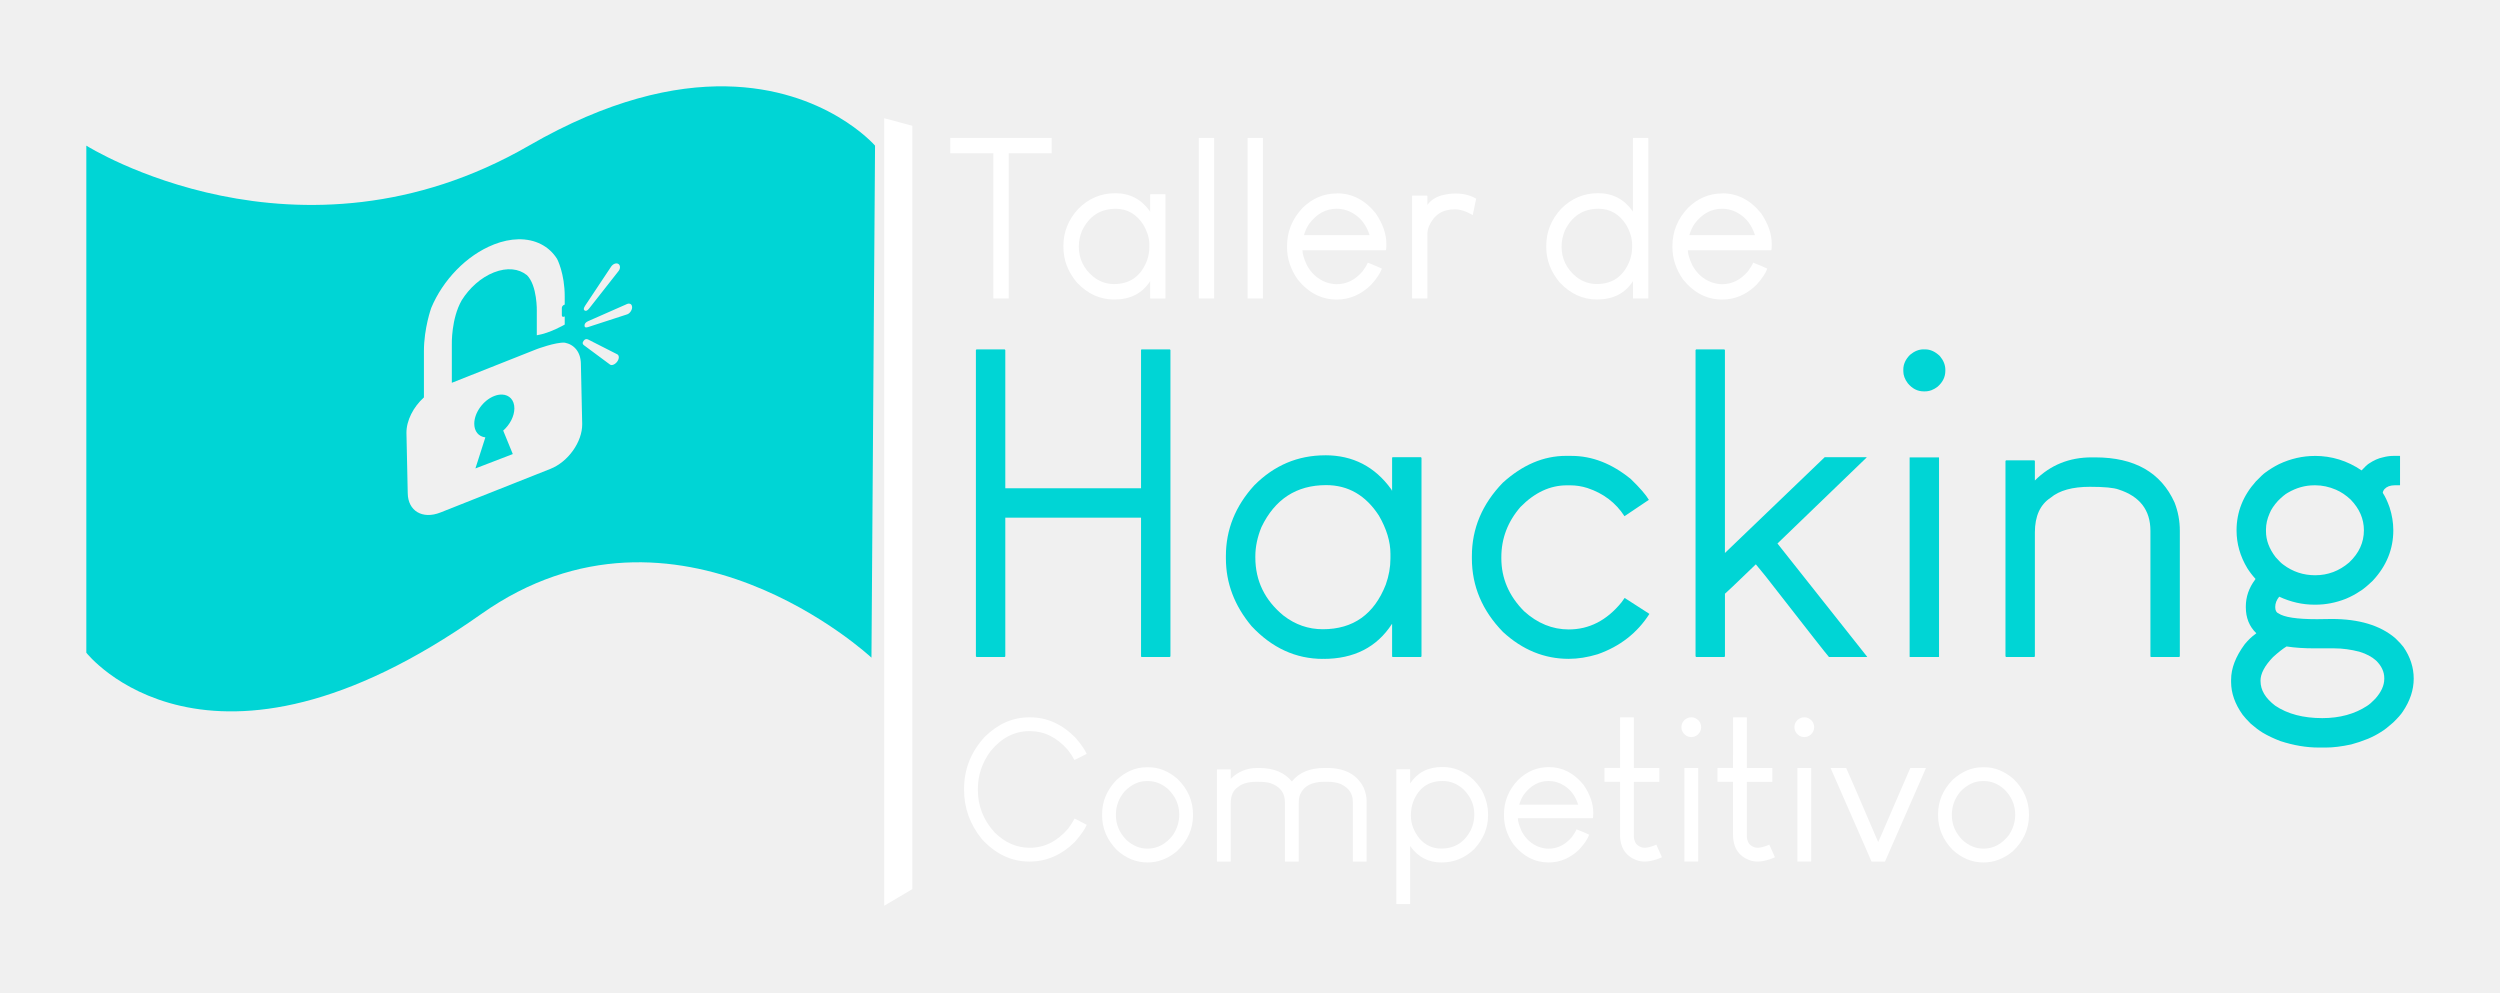
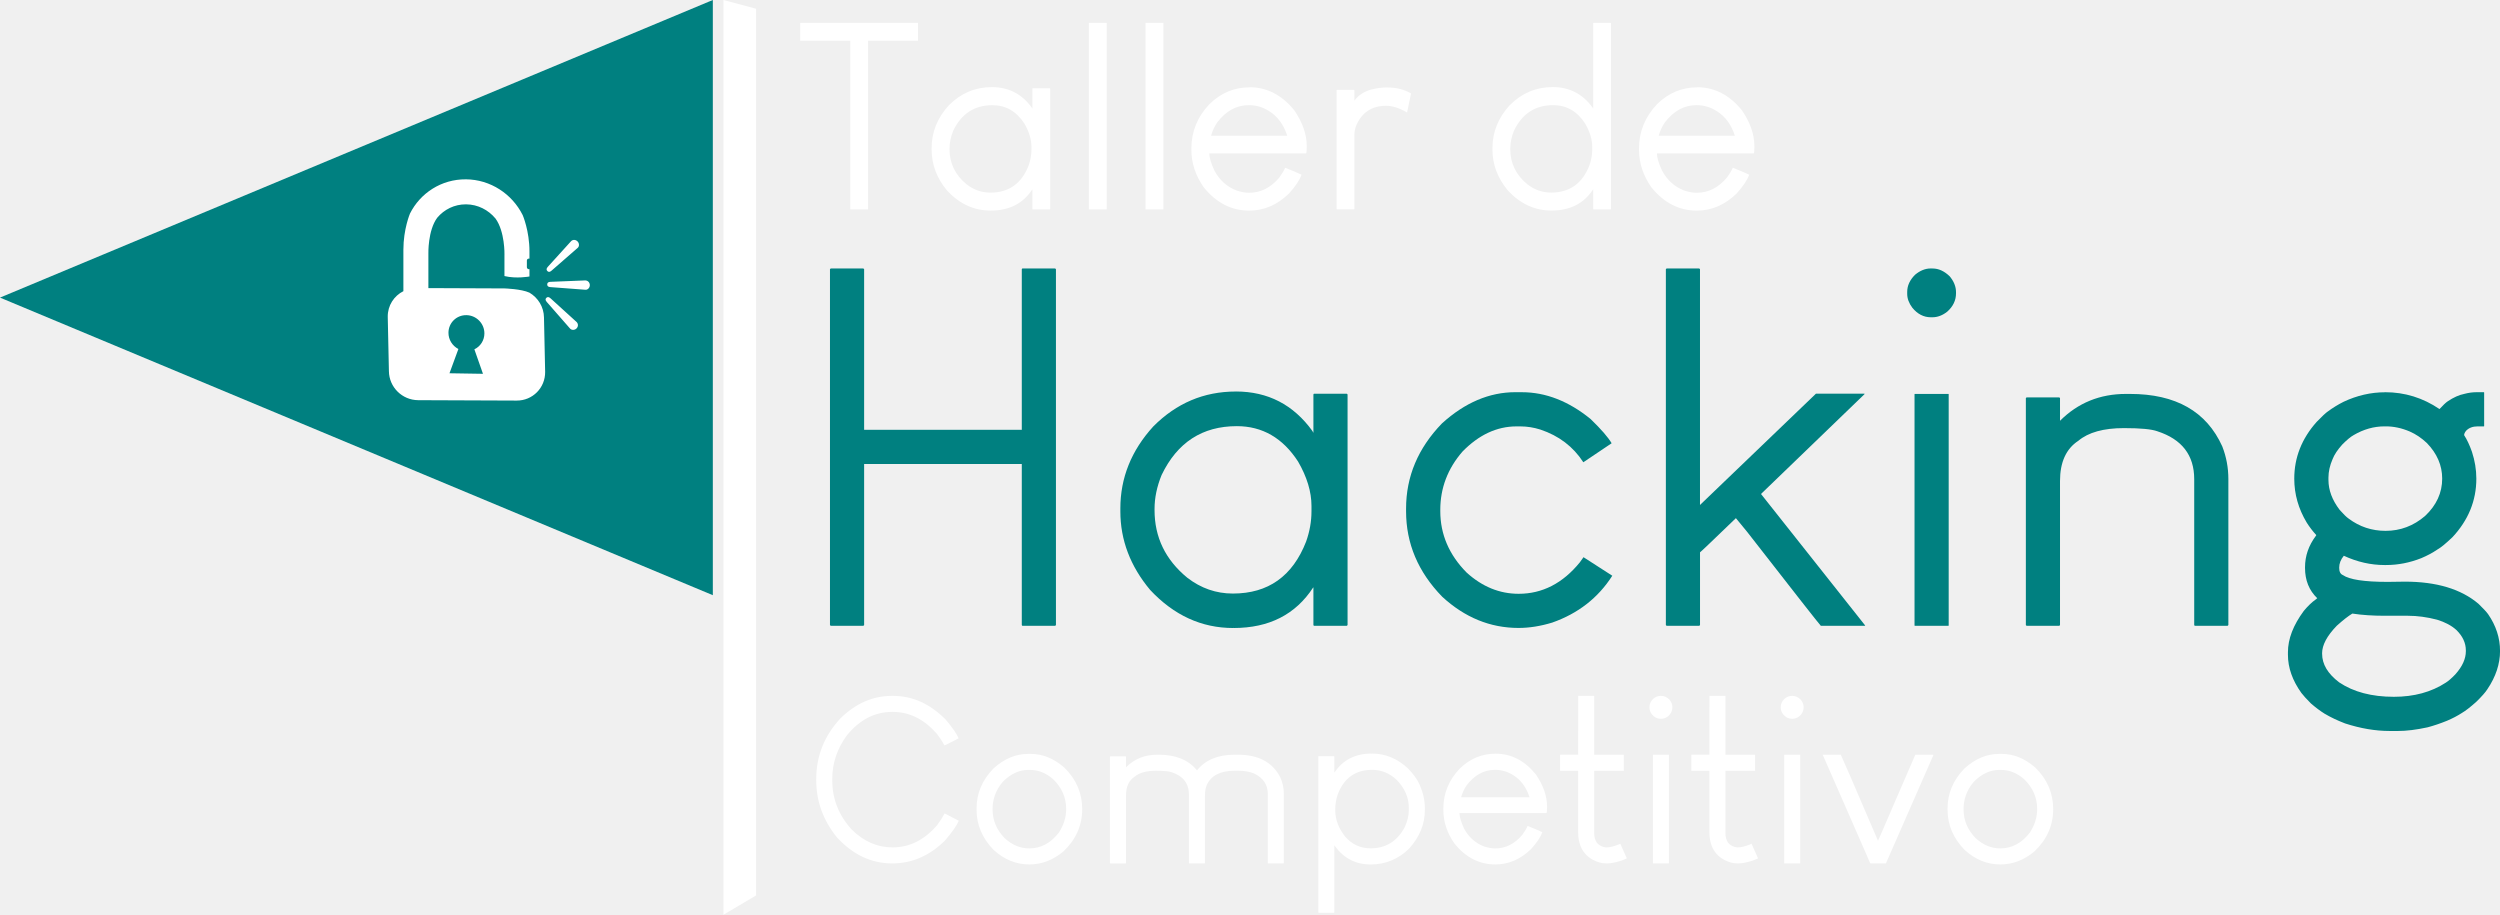
- <svg xmlns="http://www.w3.org/2000/svg" width="144.806mm" height="57.464mm" viewBox="0 0 144.806 57.464" version="1.1" id="svg3537">
-   <defs id="defs3531" />
-   <g id="layer1" transform="translate(-33.43016,-119.4346)">
-     <path style="fill:#ffffff;stroke:none;stroke-width:0.265px;stroke-linecap:butt;stroke-linejoin:miter;stroke-opacity:1" d="m 84.644,171.899 v -45.616 l 1.629,0.436 v 44.215 z" id="path835" />
-     <path id="path837" style="fill:#00d5d5;fill-opacity:1;stroke:none;stroke-width:1px;stroke-linecap:butt;stroke-linejoin:miter;stroke-opacity:1" d="M 158.975 18.906 C 147.581 18.7 133.193 21.84 115.799 31.883 C 65.198 61.097 18.898 31.883 18.898 31.883 L 18.898 142.891 C 18.898 142.891 45.347 176.794 105.332 134.438 C 148.148 104.205 190.779 143.971 190.779 143.971 L 191.564 31.883 C 191.564 31.883 180.726 19.299 158.975 18.906 z M 113.459 52.383 C 117.154 52.311 120.195 53.874 121.959 56.682 C 121.961 56.685 121.97 56.69 121.973 56.693 C 121.973 56.694 121.968 56.695 121.967 56.695 C 121.987 56.733 123.629 59.878 123.629 64.904 L 123.629 66.682 L 123.477 66.74 C 123.211 66.842 122.998 67.139 122.998 67.404 L 122.998 69.035 C 122.998 69.3 123.211 69.432 123.477 69.33 L 123.629 69.271 L 123.629 71.051 C 123.618 71.057 120.453 72.925 117.529 73.395 C 117.525 73.398 117.521 73.404 117.516 73.406 L 117.516 68.186 C 117.518 68.184 117.518 68.184 117.52 68.184 C 117.522 68.167 117.512 68.159 117.52 68.137 C 117.52 68.137 117.659 62.477 115.322 60.199 C 115.322 60.199 115.333 60.19 115.334 60.188 C 115.325 60.191 115.312 60.199 115.303 60.203 C 113.58 58.822 111.024 58.495 108.131 59.631 L 108.129 59.631 C 105.272 60.756 102.768 63.045 101.084 65.725 C 98.747 69.801 98.916 75.402 98.916 75.402 L 98.916 83.801 L 117.516 76.426 L 117.518 76.426 C 117.521 76.424 121.627 74.888 123.629 75.012 C 125.712 75.414 127.139 77.077 127.168 79.656 L 127.455 92.826 C 127.502 96.719 124.393 101.11 120.482 102.652 L 96.414 112.197 C 92.504 113.748 89.313 111.869 89.262 107.979 L 88.98 94.807 C 88.947 92.053 90.512 89.069 92.805 87 L 92.805 76.873 C 92.805 71.817 94.412 67.391 94.412 67.391 C 96.914 61.391 102.084 55.892 108.076 53.541 L 108.076 53.537 L 108.076 53.533 L 108.074 53.533 L 108.074 53.531 C 109.965 52.787 111.78 52.416 113.459 52.383 z M 134.994 57.664 C 135.13 57.671 135.258 57.708 135.375 57.779 C 135.823 58.055 135.842 58.783 135.43 59.318 L 135.107 59.729 L 129.029 67.465 C 128.617 67.998 128.293 68.159 128.006 67.982 C 127.719 67.806 127.739 67.458 128.115 66.9 L 133.529 58.76 C 133.637 58.575 133.727 58.451 133.799 58.352 C 134.014 58.054 134.292 57.836 134.574 57.732 L 134.574 57.734 C 134.715 57.682 134.858 57.658 134.994 57.664 z M 137.719 66.463 C 138.111 66.478 138.383 66.769 138.383 67.264 C 138.383 67.898 137.874 68.625 137.316 68.814 L 136.887 68.953 L 128.771 71.594 C 128.214 71.783 127.961 71.677 127.961 71.271 C 127.961 70.866 128.214 70.541 128.771 70.301 L 136.887 66.723 C 137.064 66.629 137.19 66.58 137.291 66.541 L 137.291 66.543 C 137.443 66.484 137.588 66.458 137.719 66.463 z M 128.492 74.236 C 128.587 74.25 128.684 74.285 128.787 74.34 L 134.848 77.422 C 134.991 77.474 135.081 77.53 135.152 77.574 C 135.583 77.839 135.583 78.521 135.117 79.166 C 134.669 79.785 133.933 80.088 133.557 79.82 L 133.27 79.607 L 127.873 75.605 C 127.497 75.338 127.461 75.028 127.748 74.631 C 127.891 74.432 128.048 74.305 128.221 74.254 C 128.307 74.228 128.398 74.222 128.492 74.236 z M 109.938 86.377 C 109.412 86.355 108.835 86.452 108.229 86.684 C 105.803 87.612 103.831 90.327 103.826 92.754 C 103.823 94.42 104.765 95.578 106.254 95.75 L 104.076 102.553 L 112.262 99.404 L 110.158 94.264 C 111.653 92.955 112.6 91.078 112.607 89.41 C 112.616 87.587 111.513 86.443 109.938 86.377 z " transform="matrix(0.2645833,0,0,0.2645833,33.43016,119.4346)" />
-     <g id="g1002" style="fill:#ffffff" transform="matrix(2.008126,0,0,2.008126,-168.7696,57.27578)">
+ <svg xmlns="http://www.w3.org/2000/svg" width="124.668mm" height="45.616mm" viewBox="0 0 124.668 45.616" version="1.1" id="svg8">
+   <defs id="defs2">
+     <marker style="overflow:visible" id="Torso" refX="0" refY="0" orient="auto">
+       <g transform="scale(0.7)" id="g3029" style="fill:#000000;fill-opacity:1;stroke:#000000;stroke-opacity:1">
+         <path style="fill:#000000;fill-opacity:1;fill-rule:evenodd;stroke:#000000;stroke-width:1.25;stroke-opacity:1" d="m -4.779,-3.24 c 2.35,0.366 5.3,1.938 5.037,3.627 C -0.005,2.078 -2.213,2.618 -4.563,2.252 -6.913,1.886 -8.521,0.752 -8.258,-0.938 -7.995,-2.628 -7.13,-3.605 -4.779,-3.24 Z" id="path3015" />
+         <path style="fill:#000000;fill-opacity:1;fill-rule:evenodd;stroke:#000000;stroke-width:1pt;stroke-opacity:1" d="M 4.46,0.089 C -2.556,-4.378 5.225,-3.906 -0.848,-8.72" id="path3017" />
+         <path style="fill:#000000;fill-opacity:1;fill-rule:evenodd;stroke:#000000;stroke-width:1pt;stroke-opacity:1" d="M 4.93,0.058 C -1.387,1.749 1.803,5.478 -4.945,7.546" id="path3019" />
+         <rect style="fill:#000000;fill-opacity:1;fill-rule:evenodd;stroke:#000000;stroke-width:1pt;stroke-opacity:1" width="2.637" height="2.761" x="-10.392" y="-1.741" transform="matrix(0.527536,-0.849533,0.887668,0.460484,0,0)" id="rect3021" />
+         <rect style="fill:#000000;fill-opacity:1;fill-rule:evenodd;stroke:#000000;stroke-width:1pt;stroke-opacity:1" width="2.733" height="2.861" x="4.959" y="-7.963" transform="matrix(0.671205,-0.741272,0.790802,0.612072,0,0)" id="rect3023" />
+         <path style="fill:#000000;fill-opacity:1;fill-rule:evenodd;stroke:#000000;stroke-width:1pt;stroke-opacity:1" d="m 16.78,-28.685 a 0.607,0.607 0 1 0 -1.215,0 0.607,0.607 0 1 0 1.215,0 z" transform="matrix(0,-1.109517,1.109517,0,25.96648,19.71619)" id="path3025" />
+         <path style="fill:#000000;fill-opacity:1;fill-rule:evenodd;stroke:#000000;stroke-width:1pt;stroke-opacity:1" d="m 16.78,-28.685 a 0.607,0.607 0 1 0 -1.215,0 0.607,0.607 0 1 0 1.215,0 z" transform="matrix(0,-1.109517,1.109517,0,26.8245,16.99126)" id="path3027" />
+       </g>
+     </marker>
+   </defs>
+   <g id="layer1" transform="translate(-43.45946,-31.96627)">
+     <path style="fill:#ffffff;stroke:none;stroke-width:0.265px;stroke-linecap:butt;stroke-linejoin:miter;stroke-opacity:1" d="M 79.535,77.582 V 31.966 l 1.629,0.436 V 76.618 Z" id="path835" />
+     <g id="g1002" style="fill:#ffffff" transform="matrix(2.008126,0,0,2.008126,-173.8783,-37.04051)">
      <path d="m 128.103,34.932 h 2.92 l 0.003,0.003 v 0.437 l -0.003,0.003 h -1.237 v 4.185 l -0.003,0.003 h -0.437 l -0.003,-0.003 v -4.185 h -1.24 l -0.003,-0.003 v -0.437 z" style="font-style:normal;font-variant:normal;font-weight:normal;font-stretch:normal;font-size:15.522px;line-height:0.85;font-family:'Louis George Café';-inkscape-font-specification:'Louis George Café';fill:#ffffff;fill-opacity:1;stroke:none;stroke-width:0.11" id="path851" />
      <path d="m 132.861,36.527 q 0.623,0 0.993,0.513 l 0.009,0.019 h 0.003 v -0.494 l 0.006,-0.009 h 0.427 l 0.009,0.009 v 2.99 l -0.009,0.009 h -0.427 l -0.006,-0.009 v -0.487 h -0.003 q -0.342,0.525 -1.031,0.525 v -0.003 l -0.006,0.003 q -0.614,0 -1.076,-0.494 -0.386,-0.462 -0.386,-1.019 v -0.038 q 0,-0.595 0.427,-1.063 0.449,-0.452 1.069,-0.452 z m -1.053,1.522 v 0.016 q 0,0.528 0.424,0.876 0.266,0.206 0.592,0.206 0.686,0 0.949,-0.674 0.07,-0.196 0.07,-0.392 v -0.07 q 0,-0.275 -0.174,-0.576 -0.297,-0.459 -0.794,-0.459 -0.671,0 -0.974,0.633 -0.092,0.225 -0.092,0.44 z" style="font-style:normal;font-variant:normal;font-weight:normal;font-stretch:normal;font-size:15.522px;line-height:0.85;font-family:'Louis George Café';-inkscape-font-specification:'Louis George Café';fill:#ffffff;fill-opacity:1;stroke:none;stroke-width:0.11" id="path853" />
      <path d="m 135.272,34.932 h 0.437 l 0.003,0.003 v 4.625 l -0.003,0.003 h -0.437 l -0.003,-0.003 v -4.625 z" style="font-style:normal;font-variant:normal;font-weight:normal;font-stretch:normal;font-size:15.522px;line-height:0.85;font-family:'Louis George Café';-inkscape-font-specification:'Louis George Café';fill:#ffffff;fill-opacity:1;stroke:none;stroke-width:0.11" id="path855" />
      <path d="m 136.679,34.932 h 0.437 l 0.003,0.003 v 4.625 l -0.003,0.003 h -0.437 l -0.003,-0.003 v -4.625 z" style="font-style:normal;font-variant:normal;font-weight:normal;font-stretch:normal;font-size:15.522px;line-height:0.85;font-family:'Louis George Café';-inkscape-font-specification:'Louis George Café';fill:#ffffff;fill-opacity:1;stroke:none;stroke-width:0.11" id="path857" />
      <path d="m 139.255,36.53 q 0.652,0 1.117,0.576 0.307,0.452 0.307,0.883 v 0.038 q 0,0.146 -0.019,0.146 h -2.401 q 0,0.152 0.127,0.427 0.19,0.354 0.547,0.494 0.174,0.057 0.313,0.057 0.433,0 0.75,-0.376 0.111,-0.152 0.146,-0.244 h 0.006 q 0.256,0.101 0.402,0.171 -0.07,0.199 -0.31,0.465 -0.437,0.427 -0.99,0.427 -0.661,0 -1.129,-0.579 -0.307,-0.44 -0.307,-0.933 v -0.028 q 0,-0.633 0.452,-1.107 0.424,-0.414 0.99,-0.414 z m -0.952,1.205 h 1.892 q -0.133,-0.414 -0.449,-0.611 -0.231,-0.149 -0.503,-0.149 -0.462,0 -0.788,0.43 -0.101,0.149 -0.152,0.329 z" style="font-style:normal;font-variant:normal;font-weight:normal;font-stretch:normal;font-size:15.522px;line-height:0.85;font-family:'Louis George Café';-inkscape-font-specification:'Louis George Café';fill:#ffffff;fill-opacity:1;stroke:none;stroke-width:0.11" id="path859" />
      <path d="m 142.681,36.536 q 0.339,0 0.588,0.149 l -0.098,0.471 h -0.003 q -0.282,-0.165 -0.519,-0.165 -0.528,0 -0.74,0.487 -0.047,0.117 -0.047,0.24 v 1.835 l -0.009,0.009 h -0.424 l -0.009,-0.009 v -2.948 l 0.009,-0.009 h 0.424 l 0.009,0.009 v 0.256 h 0.003 q 0.139,-0.193 0.408,-0.272 0.209,-0.054 0.408,-0.054 z" style="font-style:normal;font-variant:normal;font-weight:normal;font-stretch:normal;font-size:15.522px;line-height:0.85;font-family:'Louis George Café';-inkscape-font-specification:'Louis George Café';fill:#ffffff;fill-opacity:1;stroke:none;stroke-width:0.11" id="path861" />
      <path d="m 147.799,34.932 h 0.427 l 0.009,0.009 v 4.616 l -0.009,0.006 h -0.427 l -0.006,-0.006 V 39.067 h -0.003 q -0.342,0.525 -1.031,0.525 v -0.003 l -0.006,0.003 q -0.614,0 -1.076,-0.494 -0.386,-0.462 -0.386,-1.019 v -0.038 q 0,-0.595 0.427,-1.063 0.449,-0.452 1.069,-0.452 0.623,0 0.993,0.513 l 0.009,0.019 h 0.003 v -2.116 z m -2.066,3.116 v 0.016 q 0,0.528 0.424,0.876 0.266,0.206 0.592,0.206 0.686,0 0.949,-0.674 0.07,-0.196 0.07,-0.392 v -0.07 q 0,-0.275 -0.174,-0.576 -0.297,-0.459 -0.794,-0.459 -0.671,0 -0.974,0.633 -0.092,0.225 -0.092,0.44 z" style="font-style:normal;font-variant:normal;font-weight:normal;font-stretch:normal;font-size:15.522px;line-height:0.85;font-family:'Louis George Café';-inkscape-font-specification:'Louis George Café';fill:#ffffff;fill-opacity:1;stroke:none;stroke-width:0.11" id="path863" />
      <path d="m 150.371,36.53 q 0.652,0 1.117,0.576 0.307,0.452 0.307,0.883 v 0.038 q 0,0.146 -0.019,0.146 h -2.401 q 0,0.152 0.127,0.427 0.19,0.354 0.547,0.494 0.174,0.057 0.313,0.057 0.433,0 0.75,-0.376 0.111,-0.152 0.146,-0.244 h 0.006 q 0.256,0.101 0.402,0.171 -0.07,0.199 -0.31,0.465 -0.437,0.427 -0.99,0.427 -0.661,0 -1.129,-0.579 -0.307,-0.44 -0.307,-0.933 v -0.028 q 0,-0.633 0.452,-1.107 0.424,-0.414 0.99,-0.414 z m -0.952,1.205 h 1.892 q -0.133,-0.414 -0.449,-0.611 -0.231,-0.149 -0.503,-0.149 -0.462,0 -0.788,0.43 -0.101,0.149 -0.152,0.329 z" style="font-style:normal;font-variant:normal;font-weight:normal;font-stretch:normal;font-size:15.522px;line-height:0.85;font-family:'Louis George Café';-inkscape-font-specification:'Louis George Café';fill:#ffffff;fill-opacity:1;stroke:none;stroke-width:0.11" id="path865" />
    </g>
-     <g id="g947" style="fill:#00d5d5;fill-opacity:1" transform="matrix(1.503245,0,0,1.503245,-36.78942,73.79808)">
-       <path d="m 84.339,43.821 h 1.085 l 0.024,0.024 V 49.172 h 5.23 v -5.327 l 0.016,-0.024 h 1.093 l 0.024,0.024 v 11.804 l -0.024,0.024 h -1.093 l -0.016,-0.024 v -5.343 h -5.23 v 5.343 l -0.024,0.024 h -1.085 l -0.024,-0.024 V 43.845 Z" style="font-style:normal;font-variant:normal;font-weight:normal;font-stretch:normal;font-size:16.581px;line-height:0.85;font-family:'Louis George Café';-inkscape-font-specification:'Louis George Café';fill:#00d5d5;fill-opacity:1;stroke:none;stroke-width:0.265" id="path867" />
-       <path d="m 97.778,47.901 q 1.595,0 2.542,1.312 l 0.024,0.049 h 0.008 v -1.263 l 0.016,-0.024 h 1.093 l 0.024,0.024 v 7.651 l -0.024,0.024 h -1.093 l -0.016,-0.024 v -1.247 h -0.008 q -0.874,1.344 -2.639,1.344 v -0.008 l -0.016,0.008 q -1.571,0 -2.753,-1.263 -0.988,-1.182 -0.988,-2.607 v -0.097 q 0,-1.522 1.093,-2.72 1.15,-1.158 2.736,-1.158 z m -2.696,3.894 v 0.04 q 0,1.352 1.085,2.243 0.68,0.526 1.514,0.526 1.757,0 2.429,-1.724 0.178,-0.502 0.178,-1.004 v -0.178 q 0,-0.704 -0.445,-1.473 -0.761,-1.174 -2.032,-1.174 -1.716,0 -2.494,1.619 -0.235,0.575 -0.235,1.125 z" style="font-style:normal;font-variant:normal;font-weight:normal;font-stretch:normal;font-size:16.581px;line-height:0.85;font-family:'Louis George Café';-inkscape-font-specification:'Louis George Café';fill:#00d5d5;fill-opacity:1;stroke:none;stroke-width:0.265" id="path869" />
-       <path d="m 107.056,47.925 h 0.21 q 1.19,0 2.283,0.891 0.526,0.51 0.696,0.802 l -0.939,0.631 q -0.502,-0.777 -1.425,-1.085 -0.332,-0.105 -0.664,-0.105 h -0.13 q -0.972,0 -1.789,0.834 -0.737,0.85 -0.737,1.935 v 0.04 q 0,1.158 0.874,2.04 0.777,0.704 1.724,0.704 1.182,0 2.032,-1.044 l 0.121,-0.17 0.955,0.615 q -0.704,1.101 -1.992,1.554 -0.583,0.178 -1.117,0.178 -1.409,0 -2.534,-1.036 -1.198,-1.231 -1.198,-2.834 v -0.089 q 0,-1.595 1.19,-2.826 1.142,-1.036 2.437,-1.036 z" style="font-style:normal;font-variant:normal;font-weight:normal;font-stretch:normal;font-size:16.581px;line-height:0.85;font-family:'Louis George Café';-inkscape-font-specification:'Louis George Café';fill:#00d5d5;fill-opacity:1;stroke:none;stroke-width:0.265" id="path871" />
-       <path d="m 112.067,43.821 h 1.085 l 0.024,0.024 v 7.821 l 3.846,-3.692 h 1.611 v 0.016 l -3.433,3.311 3.457,4.364 -0.008,0.008 h -1.465 q -0.081,-0.081 -2.445,-3.117 l -0.372,-0.453 q -1.174,1.133 -1.19,1.133 v 2.413 l -0.024,0.024 h -1.085 l -0.024,-0.024 V 43.845 Z" style="font-style:normal;font-variant:normal;font-weight:normal;font-stretch:normal;font-size:16.581px;line-height:0.85;font-family:'Louis George Café';-inkscape-font-specification:'Louis George Café';fill:#00d5d5;fill-opacity:1;stroke:none;stroke-width:0.265" id="path873" />
-       <path d="m 120.301,47.982 h 1.117 l 0.008,0.008 v 7.675 l -0.008,0.008 h -1.117 l -0.008,-0.008 v -7.675 z m 0.526,-4.161 h 0.065 q 0.3,0 0.567,0.259 0.21,0.251 0.21,0.526 v 0.04 q 0,0.348 -0.291,0.607 -0.235,0.186 -0.494,0.186 h -0.049 q -0.356,0 -0.615,-0.316 -0.17,-0.227 -0.17,-0.461 v -0.065 q 0,-0.308 0.259,-0.567 0.251,-0.21 0.518,-0.21 z" style="font-style:normal;font-variant:normal;font-weight:normal;font-stretch:normal;font-size:16.581px;line-height:0.85;font-family:'Louis George Café';-inkscape-font-specification:'Louis George Café';fill:#00d5d5;fill-opacity:1;stroke:none;stroke-width:0.265" id="path875" />
-       <path d="m 127.304,47.982 h 0.138 q 2.275,0 3.06,1.741 0.202,0.518 0.202,1.085 v 4.841 l -0.024,0.024 h -1.093 l -0.016,-0.024 v -4.841 q 0,-1.19 -1.222,-1.587 -0.283,-0.105 -1.109,-0.105 -1.012,0 -1.514,0.421 -0.607,0.397 -0.607,1.336 v 4.777 l -0.024,0.024 h -1.085 l -0.024,-0.024 V 48.12 l 0.024,-0.024 h 1.085 l 0.024,0.024 v 0.753 q 0.891,-0.891 2.186,-0.891 z" style="font-style:normal;font-variant:normal;font-weight:normal;font-stretch:normal;font-size:16.581px;line-height:0.85;font-family:'Louis George Café';-inkscape-font-specification:'Louis George Café';fill:#00d5d5;fill-opacity:1;stroke:none;stroke-width:0.265" id="path877" />
-       <path d="m 134.024,50.759 v 0.073 q 0,0.51 0.372,0.996 0.194,0.219 0.3,0.291 0.542,0.405 1.222,0.405 0.737,0 1.312,-0.494 0.567,-0.534 0.567,-1.239 0,-0.656 -0.51,-1.182 -0.267,-0.251 -0.567,-0.381 -0.397,-0.17 -0.793,-0.17 h -0.041 q -0.534,0 -1.028,0.291 -0.146,0.081 -0.372,0.308 -0.235,0.259 -0.324,0.486 -0.138,0.316 -0.138,0.615 z m -0.21,5.829 v 0.016 q 0,0.518 0.567,0.947 0.712,0.478 1.813,0.478 1.004,0 1.724,-0.47 0.13,-0.081 0.316,-0.275 0.348,-0.389 0.348,-0.769 v -0.024 q 0,-0.372 -0.316,-0.68 -0.243,-0.219 -0.64,-0.34 -0.502,-0.13 -0.963,-0.13 h -0.769 q -0.607,0 -1.077,-0.073 -0.202,0.121 -0.518,0.405 -0.486,0.502 -0.486,0.915 z m 2.089,-8.663 q 0.98,0 1.805,0.559 0.178,-0.194 0.275,-0.259 0.291,-0.194 0.542,-0.243 0.21,-0.057 0.405,-0.057 h 0.251 l 0.008,0.008 v 1.117 l -0.008,0.008 h -0.202 q -0.251,0 -0.389,0.146 -0.065,0.081 -0.065,0.146 0.138,0.21 0.259,0.551 0.146,0.445 0.146,0.891 0,1.093 -0.793,1.943 -0.332,0.316 -0.494,0.405 -0.235,0.162 -0.542,0.291 -0.575,0.227 -1.166,0.227 h -0.049 q -0.688,0 -1.352,-0.308 -0.154,0.186 -0.154,0.397 0,0.194 0.121,0.243 0.324,0.227 1.49,0.227 l 0.567,-0.008 q 1.579,0 2.445,0.737 0.227,0.219 0.316,0.34 0.397,0.575 0.397,1.222 0,0.648 -0.421,1.271 -0.097,0.154 -0.372,0.421 -0.291,0.259 -0.47,0.364 -0.227,0.146 -0.494,0.259 -0.34,0.138 -0.648,0.219 -0.559,0.121 -0.98,0.121 h -0.275 q -0.712,0 -1.482,-0.251 -0.381,-0.146 -0.68,-0.324 -0.21,-0.13 -0.453,-0.34 -0.219,-0.219 -0.316,-0.348 -0.445,-0.623 -0.445,-1.263 v -0.089 q 0,-0.656 0.526,-1.368 0.202,-0.243 0.397,-0.381 l 0.049,-0.04 q -0.405,-0.389 -0.405,-1.004 v -0.024 q 0,-0.559 0.356,-1.036 0.016,-0.016 0.016,-0.032 -0.178,-0.194 -0.316,-0.413 -0.413,-0.688 -0.413,-1.457 0,-1.052 0.745,-1.886 0.275,-0.283 0.364,-0.34 0.251,-0.186 0.526,-0.324 0.672,-0.316 1.376,-0.316 z" style="font-style:normal;font-variant:normal;font-weight:normal;font-stretch:normal;font-size:16.581px;line-height:0.85;font-family:'Louis George Café';-inkscape-font-specification:'Louis George Café';fill:#00d5d5;fill-opacity:1;stroke:none;stroke-width:0.265" id="path879" />
+     <g id="g947" style="fill:#008080;fill-opacity:1" transform="matrix(1.503245,0,0,1.503245,-41.89814,-20.51821)">
+       <path d="m 84.339,43.821 h 1.085 l 0.024,0.024 V 49.172 h 5.23 v -5.327 l 0.016,-0.024 h 1.093 l 0.024,0.024 v 11.804 l -0.024,0.024 h -1.093 l -0.016,-0.024 v -5.343 h -5.23 v 5.343 l -0.024,0.024 h -1.085 l -0.024,-0.024 V 43.845 Z" style="font-style:normal;font-variant:normal;font-weight:normal;font-stretch:normal;font-size:16.581px;line-height:0.85;font-family:'Louis George Café';-inkscape-font-specification:'Louis George Café';fill:#008080;fill-opacity:1;stroke:none;stroke-width:0.265" id="path867" />
+       <path d="m 97.778,47.901 q 1.595,0 2.542,1.312 l 0.024,0.049 h 0.008 v -1.263 l 0.016,-0.024 h 1.093 l 0.024,0.024 v 7.651 l -0.024,0.024 h -1.093 l -0.016,-0.024 v -1.247 h -0.008 q -0.874,1.344 -2.639,1.344 v -0.008 l -0.016,0.008 q -1.571,0 -2.753,-1.263 -0.988,-1.182 -0.988,-2.607 v -0.097 q 0,-1.522 1.093,-2.72 1.15,-1.158 2.736,-1.158 z m -2.696,3.894 v 0.04 q 0,1.352 1.085,2.243 0.68,0.526 1.514,0.526 1.757,0 2.429,-1.724 0.178,-0.502 0.178,-1.004 v -0.178 q 0,-0.704 -0.445,-1.473 -0.761,-1.174 -2.032,-1.174 -1.716,0 -2.494,1.619 -0.235,0.575 -0.235,1.125 z" style="font-style:normal;font-variant:normal;font-weight:normal;font-stretch:normal;font-size:16.581px;line-height:0.85;font-family:'Louis George Café';-inkscape-font-specification:'Louis George Café';fill:#008080;fill-opacity:1;stroke:none;stroke-width:0.265" id="path869" />
+       <path d="m 107.056,47.925 h 0.21 q 1.19,0 2.283,0.891 0.526,0.51 0.696,0.802 l -0.939,0.631 q -0.502,-0.777 -1.425,-1.085 -0.332,-0.105 -0.664,-0.105 h -0.13 q -0.972,0 -1.789,0.834 -0.737,0.85 -0.737,1.935 v 0.04 q 0,1.158 0.874,2.04 0.777,0.704 1.724,0.704 1.182,0 2.032,-1.044 l 0.121,-0.17 0.955,0.615 q -0.704,1.101 -1.992,1.554 -0.583,0.178 -1.117,0.178 -1.409,0 -2.534,-1.036 -1.198,-1.231 -1.198,-2.834 v -0.089 q 0,-1.595 1.19,-2.826 1.142,-1.036 2.437,-1.036 z" style="font-style:normal;font-variant:normal;font-weight:normal;font-stretch:normal;font-size:16.581px;line-height:0.85;font-family:'Louis George Café';-inkscape-font-specification:'Louis George Café';fill:#008080;fill-opacity:1;stroke:none;stroke-width:0.265" id="path871" />
+       <path d="m 112.067,43.821 h 1.085 l 0.024,0.024 v 7.821 l 3.846,-3.692 h 1.611 v 0.016 l -3.433,3.311 3.457,4.364 -0.008,0.008 h -1.465 q -0.081,-0.081 -2.445,-3.117 l -0.372,-0.453 q -1.174,1.133 -1.19,1.133 v 2.413 l -0.024,0.024 h -1.085 l -0.024,-0.024 V 43.845 Z" style="font-style:normal;font-variant:normal;font-weight:normal;font-stretch:normal;font-size:16.581px;line-height:0.85;font-family:'Louis George Café';-inkscape-font-specification:'Louis George Café';fill:#008080;fill-opacity:1;stroke:none;stroke-width:0.265" id="path873" />
+       <path d="m 120.301,47.982 h 1.117 l 0.008,0.008 v 7.675 l -0.008,0.008 h -1.117 l -0.008,-0.008 v -7.675 z m 0.526,-4.161 h 0.065 q 0.3,0 0.567,0.259 0.21,0.251 0.21,0.526 v 0.04 q 0,0.348 -0.291,0.607 -0.235,0.186 -0.494,0.186 h -0.049 q -0.356,0 -0.615,-0.316 -0.17,-0.227 -0.17,-0.461 v -0.065 q 0,-0.308 0.259,-0.567 0.251,-0.21 0.518,-0.21 z" style="font-style:normal;font-variant:normal;font-weight:normal;font-stretch:normal;font-size:16.581px;line-height:0.85;font-family:'Louis George Café';-inkscape-font-specification:'Louis George Café';fill:#008080;fill-opacity:1;stroke:none;stroke-width:0.265" id="path875" />
+       <path d="m 127.304,47.982 h 0.138 q 2.275,0 3.06,1.741 0.202,0.518 0.202,1.085 v 4.841 l -0.024,0.024 h -1.093 l -0.016,-0.024 v -4.841 q 0,-1.19 -1.222,-1.587 -0.283,-0.105 -1.109,-0.105 -1.012,0 -1.514,0.421 -0.607,0.397 -0.607,1.336 v 4.777 l -0.024,0.024 h -1.085 l -0.024,-0.024 V 48.12 l 0.024,-0.024 h 1.085 l 0.024,0.024 v 0.753 q 0.891,-0.891 2.186,-0.891 z" style="font-style:normal;font-variant:normal;font-weight:normal;font-stretch:normal;font-size:16.581px;line-height:0.85;font-family:'Louis George Café';-inkscape-font-specification:'Louis George Café';fill:#008080;fill-opacity:1;stroke:none;stroke-width:0.265" id="path877" />
+       <path d="m 134.024,50.759 v 0.073 q 0,0.51 0.372,0.996 0.194,0.219 0.3,0.291 0.542,0.405 1.222,0.405 0.737,0 1.312,-0.494 0.567,-0.534 0.567,-1.239 0,-0.656 -0.51,-1.182 -0.267,-0.251 -0.567,-0.381 -0.397,-0.17 -0.793,-0.17 h -0.041 q -0.534,0 -1.028,0.291 -0.146,0.081 -0.372,0.308 -0.235,0.259 -0.324,0.486 -0.138,0.316 -0.138,0.615 z m -0.21,5.829 v 0.016 q 0,0.518 0.567,0.947 0.712,0.478 1.813,0.478 1.004,0 1.724,-0.47 0.13,-0.081 0.316,-0.275 0.348,-0.389 0.348,-0.769 v -0.024 q 0,-0.372 -0.316,-0.68 -0.243,-0.219 -0.64,-0.34 -0.502,-0.13 -0.963,-0.13 h -0.769 q -0.607,0 -1.077,-0.073 -0.202,0.121 -0.518,0.405 -0.486,0.502 -0.486,0.915 z m 2.089,-8.663 q 0.98,0 1.805,0.559 0.178,-0.194 0.275,-0.259 0.291,-0.194 0.542,-0.243 0.21,-0.057 0.405,-0.057 h 0.251 l 0.008,0.008 v 1.117 l -0.008,0.008 h -0.202 q -0.251,0 -0.389,0.146 -0.065,0.081 -0.065,0.146 0.138,0.21 0.259,0.551 0.146,0.445 0.146,0.891 0,1.093 -0.793,1.943 -0.332,0.316 -0.494,0.405 -0.235,0.162 -0.542,0.291 -0.575,0.227 -1.166,0.227 h -0.049 q -0.688,0 -1.352,-0.308 -0.154,0.186 -0.154,0.397 0,0.194 0.121,0.243 0.324,0.227 1.49,0.227 l 0.567,-0.008 q 1.579,0 2.445,0.737 0.227,0.219 0.316,0.34 0.397,0.575 0.397,1.222 0,0.648 -0.421,1.271 -0.097,0.154 -0.372,0.421 -0.291,0.259 -0.47,0.364 -0.227,0.146 -0.494,0.259 -0.34,0.138 -0.648,0.219 -0.559,0.121 -0.98,0.121 h -0.275 q -0.712,0 -1.482,-0.251 -0.381,-0.146 -0.68,-0.324 -0.21,-0.13 -0.453,-0.34 -0.219,-0.219 -0.316,-0.348 -0.445,-0.623 -0.445,-1.263 v -0.089 q 0,-0.656 0.526,-1.368 0.202,-0.243 0.397,-0.381 l 0.049,-0.04 q -0.405,-0.389 -0.405,-1.004 v -0.024 q 0,-0.559 0.356,-1.036 0.016,-0.016 0.016,-0.032 -0.178,-0.194 -0.316,-0.413 -0.413,-0.688 -0.413,-1.457 0,-1.052 0.745,-1.886 0.275,-0.283 0.364,-0.34 0.251,-0.186 0.526,-0.324 0.672,-0.316 1.376,-0.316 z" style="font-style:normal;font-variant:normal;font-weight:normal;font-stretch:normal;font-size:16.581px;line-height:0.85;font-family:'Louis George Café';-inkscape-font-specification:'Louis George Café';fill:#008080;fill-opacity:1;stroke:none;stroke-width:0.265" id="path879" />
    </g>
-     <g id="g992" style="fill:#ffffff" transform="matrix(0.9113814,0,0,0.9113814,13.19091,107.1211)">
+     <g id="g992" style="fill:#ffffff" transform="matrix(0.9113814,0,0,0.9113814,8.082191,12.80479)">
      <path d="m 87.612,59.101 h 0.075 q 1.59,0 2.874,1.296 0.57,0.676 0.708,1.027 -0.751,0.388 -0.776,0.388 -0.163,-0.313 -0.426,-0.651 Q 89.021,59.977 87.668,59.977 h -0.038 q -1.415,0 -2.461,1.265 -0.814,1.096 -0.814,2.411 v 0.063 q 0,1.528 1.058,2.692 0.983,0.983 2.248,0.983 1.384,0 2.436,-1.221 0.257,-0.351 0.407,-0.639 l 0.77,0.401 q -0.144,0.376 -0.758,1.09 -1.265,1.246 -2.88,1.246 -1.722,0 -3.037,-1.44 -1.121,-1.396 -1.121,-3.112 v -0.063 q 0,-1.885 1.315,-3.312 1.259,-1.24 2.818,-1.24 z" style="font-style:normal;font-variant:normal;font-weight:normal;font-stretch:normal;font-size:10.583px;line-height:0.85;font-family:'Louis George Café';-inkscape-font-specification:'Louis George Café';fill:#ffffff;fill-opacity:1;stroke:none;stroke-width:0.321" id="path881" />
      <path d="m 95.057,62.275 h 0.163 q 0.964,0 1.828,0.745 0.983,0.958 0.983,2.279 0,1.34 -1.033,2.317 -0.852,0.708 -1.86,0.708 -1.083,0 -1.96,-0.801 -0.927,-0.958 -0.927,-2.192 v -0.075 q 0,-1.227 0.92,-2.179 0.883,-0.801 1.885,-0.801 z m -1.929,3.018 v 0.031 q 0,0.883 0.664,1.565 0.607,0.557 1.346,0.557 0.945,0 1.615,-0.864 0.401,-0.614 0.401,-1.29 0,-0.945 -0.714,-1.634 -0.582,-0.507 -1.265,-0.507 h -0.094 q -0.745,0 -1.39,0.645 -0.564,0.657 -0.564,1.497 z" style="font-style:normal;font-variant:normal;font-weight:normal;font-stretch:normal;font-size:10.583px;line-height:0.85;font-family:'Louis George Café';-inkscape-font-specification:'Louis George Café';fill:#ffffff;fill-opacity:1;stroke:none;stroke-width:0.321" id="path883" />
      <path d="m 102.12,62.319 h 0.106 q 1.39,0 2.085,0.858 0.689,-0.858 2.06,-0.858 h 0.175 q 1.684,0 2.317,1.227 0.2,0.438 0.2,0.902 v 3.801 l -0.013,0.019 h -0.845 l -0.019,-0.019 v -3.788 q 0,-0.751 -0.751,-1.115 -0.369,-0.15 -0.852,-0.15 h -0.213 q -1.177,0 -1.528,0.795 -0.094,0.219 -0.094,0.582 v 3.676 l -0.019,0.019 h -0.845 l -0.013,-0.019 v -3.744 q 0,-0.92 -0.945,-1.227 -0.219,-0.081 -0.858,-0.081 -0.783,0 -1.171,0.326 -0.47,0.307 -0.47,1.033 v 3.694 l -0.019,0.019 h -0.839 l -0.019,-0.019 v -5.823 l 0.019,-0.019 h 0.839 l 0.019,0.019 v 0.582 q 0.689,-0.689 1.691,-0.689 z" style="font-style:normal;font-variant:normal;font-weight:normal;font-stretch:normal;font-size:10.583px;line-height:0.85;font-family:'Louis George Café';-inkscape-font-specification:'Louis George Café';fill:#ffffff;fill-opacity:1;stroke:none;stroke-width:0.321" id="path885" />
      <path d="m 113.867,62.257 0.006,0.013 h 0.013 l 0.006,-0.013 q 1.083,0 1.96,0.808 0.457,0.476 0.639,0.889 0.288,0.657 0.288,1.265 v 0.138 q 0,1.152 -0.87,2.11 -0.889,0.858 -2.091,0.858 -1.234,0 -1.966,-1.014 l -0.019,-0.031 h -0.006 v 3.669 l -0.019,0.019 h -0.839 l -0.019,-0.019 v -8.535 l 0.019,-0.013 h 0.839 l 0.019,0.013 v 0.889 q 0.695,-1.046 2.041,-1.046 z m -1.991,3.037 v 0.063 q 0,0.764 0.551,1.453 0.557,0.632 1.378,0.632 1.252,0 1.866,-1.146 0.232,-0.482 0.232,-0.964 v -0.094 q 0,-0.858 -0.664,-1.54 -0.589,-0.551 -1.34,-0.551 -1.359,0 -1.872,1.309 -0.15,0.401 -0.15,0.839 z" style="font-style:normal;font-variant:normal;font-weight:normal;font-stretch:normal;font-size:10.583px;line-height:0.85;font-family:'Louis George Café';-inkscape-font-specification:'Louis George Café';fill:#ffffff;fill-opacity:1;stroke:none;stroke-width:0.321" id="path887" />
      <path d="m 120.648,62.263 q 1.29,0 2.21,1.14 0.607,0.895 0.607,1.747 v 0.075 q 0,0.288 -0.038,0.288 h -4.753 q 0,0.301 0.25,0.845 0.376,0.701 1.083,0.977 0.344,0.113 0.62,0.113 0.858,0 1.484,-0.745 0.219,-0.301 0.288,-0.482 h 0.013 q 0.507,0.2 0.795,0.338 -0.138,0.394 -0.614,0.92 -0.864,0.845 -1.96,0.845 -1.309,0 -2.235,-1.146 -0.607,-0.87 -0.607,-1.847 v -0.056 q 0,-1.252 0.895,-2.192 0.839,-0.82 1.96,-0.82 z m -1.885,2.386 h 3.744 q -0.263,-0.82 -0.889,-1.208 -0.457,-0.294 -0.996,-0.294 -0.914,0 -1.559,0.852 -0.2,0.294 -0.301,0.651 z" style="font-style:normal;font-variant:normal;font-weight:normal;font-stretch:normal;font-size:10.583px;line-height:0.85;font-family:'Louis George Café';-inkscape-font-specification:'Louis George Café';fill:#ffffff;fill-opacity:1;stroke:none;stroke-width:0.321" id="path889" />
      <path d="m 125.169,59.101 h 0.87 l 0.006,0.006 v 3.212 h 1.615 l 0.006,0.006 v 0.87 l -0.006,0.006 h -1.615 v 3.438 q 0,0.257 0.132,0.476 0.131,0.175 0.357,0.244 0.1,0.031 0.175,0.031 h 0.038 q 0.232,0 0.651,-0.163 l 0.075,-0.038 q 0.319,0.701 0.357,0.801 -0.088,0.05 -0.357,0.144 -0.438,0.131 -0.689,0.131 h -0.107 q -0.332,0 -0.701,-0.194 -0.495,-0.269 -0.689,-0.783 -0.119,-0.326 -0.119,-0.708 v -3.381 h -0.983 l -0.006,-0.006 v -0.87 l 0.006,-0.006 h 0.983 z" style="font-style:normal;font-variant:normal;font-weight:normal;font-stretch:normal;font-size:10.583px;line-height:0.85;font-family:'Louis George Café';-inkscape-font-specification:'Louis George Café';fill:#ffffff;fill-opacity:1;stroke:none;stroke-width:0.321" id="path891" />
      <path d="m 129.264,62.319 h 0.864 l 0.006,0.006 v 5.936 l -0.006,0.006 h -0.864 l -0.006,-0.006 v -5.936 z m 0.407,-3.218 h 0.05 q 0.232,0 0.438,0.2 0.163,0.194 0.163,0.407 v 0.031 q 0,0.269 -0.225,0.47 -0.182,0.144 -0.382,0.144 h -0.038 q -0.276,0 -0.476,-0.244 -0.131,-0.175 -0.131,-0.357 v -0.05 q 0,-0.238 0.2,-0.438 0.194,-0.163 0.401,-0.163 z" style="font-style:normal;font-variant:normal;font-weight:normal;font-stretch:normal;font-size:10.583px;line-height:0.85;font-family:'Louis George Café';-inkscape-font-specification:'Louis George Café';fill:#ffffff;fill-opacity:1;stroke:none;stroke-width:0.321" id="path893" />
      <path d="m 132.351,59.101 h 0.87 l 0.006,0.006 v 3.212 h 1.615 l 0.006,0.006 v 0.87 l -0.006,0.006 h -1.615 v 3.438 q 0,0.257 0.131,0.476 0.131,0.175 0.357,0.244 0.1,0.031 0.175,0.031 h 0.038 q 0.232,0 0.651,-0.163 l 0.075,-0.038 q 0.319,0.701 0.357,0.801 -0.088,0.05 -0.357,0.144 -0.438,0.131 -0.689,0.131 h -0.107 q -0.332,0 -0.701,-0.194 -0.495,-0.269 -0.689,-0.783 -0.119,-0.326 -0.119,-0.708 v -3.381 h -0.983 l -0.006,-0.006 v -0.87 l 0.006,-0.006 h 0.983 z" style="font-style:normal;font-variant:normal;font-weight:normal;font-stretch:normal;font-size:10.583px;line-height:0.85;font-family:'Louis George Café';-inkscape-font-specification:'Louis George Café';fill:#ffffff;fill-opacity:1;stroke:none;stroke-width:0.321" id="path895" />
      <path d="m 136.446,62.319 h 0.864 l 0.006,0.006 v 5.936 l -0.006,0.006 h -0.864 l -0.006,-0.006 v -5.936 z m 0.407,-3.218 h 0.05 q 0.232,0 0.438,0.2 0.163,0.194 0.163,0.407 v 0.031 q 0,0.269 -0.225,0.47 -0.182,0.144 -0.382,0.144 h -0.038 q -0.276,0 -0.476,-0.244 -0.131,-0.175 -0.131,-0.357 v -0.05 q 0,-0.238 0.2,-0.438 0.194,-0.163 0.401,-0.163 z" style="font-style:normal;font-variant:normal;font-weight:normal;font-stretch:normal;font-size:10.583px;line-height:0.85;font-family:'Louis George Café';-inkscape-font-specification:'Louis George Café';fill:#ffffff;fill-opacity:1;stroke:none;stroke-width:0.321" id="path897" />
      <path d="m 139.539,62.319 q 0.019,0.006 2.035,4.709 0.013,-0.006 0.927,-2.135 l 1.115,-2.574 h 0.971 l 0.019,0.019 -2.599,5.93 h -0.845 q -0.025,-0.006 -0.219,-0.482 l -2.392,-5.46 0.006,-0.006 z" style="font-style:normal;font-variant:normal;font-weight:normal;font-stretch:normal;font-size:10.583px;line-height:0.85;font-family:'Louis George Café';-inkscape-font-specification:'Louis George Café';fill:#ffffff;fill-opacity:1;stroke:none;stroke-width:0.321" id="path899" />
      <path d="m 148.186,62.275 h 0.163 q 0.964,0 1.828,0.745 0.983,0.958 0.983,2.279 0,1.34 -1.033,2.317 -0.852,0.708 -1.86,0.708 -1.083,0 -1.96,-0.801 -0.927,-0.958 -0.927,-2.192 v -0.075 q 0,-1.227 0.92,-2.179 0.883,-0.801 1.885,-0.801 z m -1.929,3.018 v 0.031 q 0,0.883 0.664,1.565 0.607,0.557 1.346,0.557 0.945,0 1.615,-0.864 0.401,-0.614 0.401,-1.29 0,-0.945 -0.714,-1.634 -0.582,-0.507 -1.265,-0.507 h -0.094 q -0.745,0 -1.39,0.645 -0.564,0.657 -0.564,1.497 z" style="font-style:normal;font-variant:normal;font-weight:normal;font-stretch:normal;font-size:10.583px;line-height:0.85;font-family:'Louis George Café';-inkscape-font-specification:'Louis George Café';fill:#ffffff;fill-opacity:1;stroke:none;stroke-width:0.321" id="path901" />
    </g>
+     <g aria-label="!" id="text3238" style="font-style:normal;font-weight:normal;font-size:10.583px;line-height:1.25;font-family:sans-serif;fill:#000000;fill-opacity:1;stroke:none;stroke-width:0.265">
+       <g id="g3367" transform="translate(1.058333,0.5291667)" />
+     </g>
+     <path style="fill:#008080;fill-opacity:1;stroke:none;stroke-width:0.34px;stroke-linecap:butt;stroke-linejoin:miter;stroke-opacity:1" d="M 79.006,31.966 43.459,46.807 79.006,61.647 Z" id="path315" />
+     <path id="path5684-0-1" style="color:#000000;font-style:normal;font-variant:normal;font-weight:normal;font-stretch:normal;font-size:medium;line-height:normal;font-family:sans-serif;font-variant-ligatures:normal;font-variant-position:normal;font-variant-caps:normal;font-variant-numeric:normal;font-variant-alternates:normal;font-feature-settings:normal;text-indent:0;text-align:start;text-decoration:none;text-decoration-line:none;text-decoration-style:solid;text-decoration-color:#000000;letter-spacing:normal;word-spacing:normal;text-transform:none;writing-mode:lr-tb;direction:ltr;text-orientation:mixed;dominant-baseline:auto;baseline-shift:baseline;text-anchor:start;white-space:normal;shape-padding:0;clip-rule:nonzero;display:inline;overflow:visible;visibility:visible;isolation:auto;mix-blend-mode:normal;color-interpolation:sRGB;color-interpolation-filters:linearRGB;solid-color:#000000;solid-opacity:1;vector-effect:none;fill:#ffffff;fill-opacity:1;fill-rule:nonzero;stroke:none;stroke-width:0.319;stroke-linecap:round;stroke-linejoin:round;stroke-miterlimit:4;stroke-dasharray:none;stroke-dashoffset:0;stroke-opacity:1;color-rendering:auto;image-rendering:auto;shape-rendering:auto;text-rendering:auto;enable-background:accumulate" d="m 66.69,40.907 2.53e-4,2.56e-4 v 7.71e-4 10e-4 c -1.222,-0.01 -2.277,0.689 -2.787,1.708 0,0 -0.328,0.772 -0.328,1.803 v 2.066 c -0.468,0.235 -0.787,0.715 -0.78,1.28 l 0.058,2.71 c 0.01,0.798 0.661,1.442 1.459,1.446 l 4.91,0.02 c 0.798,0.005 1.432,-0.637 1.422,-1.434 l -0.058,-2.71 C 70.579,47.269 70.288,46.813 69.863,46.561 69.455,46.372 68.617,46.349 68.616,46.349 l -2.53e-4,-5e-6 -3.794,-0.016 v -1.713 c 0,0 -0.034,-1.157 0.442,-1.797 0.344,-0.409 0.854,-0.671 1.437,-0.667 l 2.53e-4,4e-6 c 0.59,0.005 1.112,0.28 1.463,0.703 0.002,-2.3e-4 0.004,-5.52e-4 0.006,-7.05e-4 -1.95e-4,4.6e-4 -0.003,0.001 -0.003,0.002 0.477,0.656 0.449,1.799 0.449,1.799 -0.002,0.004 4.88e-4,0.006 0,0.01 -2.64e-4,3.6e-5 -5.38e-4,-4.6e-5 -10e-4,-7e-6 v 1.065 c 10e-4,-6.8e-5 0.002,-9.25e-4 0.003,-10e-4 0.596,0.143 1.242,0.021 1.244,0.02 v -0.363 l -0.031,-4.98e-4 c -0.054,-8.48e-4 -0.098,-0.045 -0.098,-0.099 v -0.333 c 0,-0.054 0.044,-0.097 0.098,-0.096 l 0.031,4.99e-4 v -0.363 c 0,-1.025 -0.335,-1.801 -0.339,-1.81 2.63e-4,-4.1e-5 0.001,4.9e-5 0.001,7e-6 -4.89e-4,-0.001 -0.002,-0.002 -0.003,-0.003 -0.523,-1.043 -1.598,-1.769 -2.832,-1.778 z m 5.406,3.023 c -0.058,-0.002 -0.114,0.019 -0.158,0.063 -0.015,0.014 -0.033,0.032 -0.055,0.061 l -1.105,1.218 c -0.077,0.083 -0.08,0.152 -0.022,0.212 0.059,0.059 0.124,0.053 0.209,-0.022 l 1.24,-1.081 0.066,-0.058 c 0.084,-0.075 0.08,-0.225 -0.011,-0.318 -0.048,-0.048 -0.106,-0.073 -0.164,-0.075 z m 0.554,2.019 c -0.021,-3.35e-4 -0.046,-8.48e-4 -0.083,0.004 l -1.655,0.067 c -0.114,0.003 -0.165,0.049 -0.165,0.132 0,0.083 0.052,0.125 0.165,0.132 l 1.655,0.125 0.088,0.007 c 0.114,0.007 0.217,-0.1 0.217,-0.229 0,-0.134 -0.098,-0.234 -0.223,-0.236 z m -1.85,0.832 c -0.035,-0.004 -0.067,0.01 -0.096,0.038 -0.059,0.058 -0.051,0.123 0.025,0.209 l 1.101,1.258 0.059,0.067 c 0.077,0.085 0.227,0.084 0.318,-0.006 0.095,-0.094 0.095,-0.233 0.007,-0.322 -0.015,-0.015 -0.033,-0.033 -0.062,-0.056 l -1.236,-1.124 c -0.042,-0.039 -0.08,-0.06 -0.116,-0.064 z m -4.078,0.901 c 0.495,0.009 0.896,0.419 0.893,0.914 -0.002,0.34 -0.195,0.645 -0.5,0.79 l 0.429,1.221 -1.67,-0.027 0.444,-1.21 c -0.304,-0.157 -0.496,-0.47 -0.495,-0.81 0.001,-0.495 0.403,-0.887 0.898,-0.878 z" />
  </g>
</svg>
